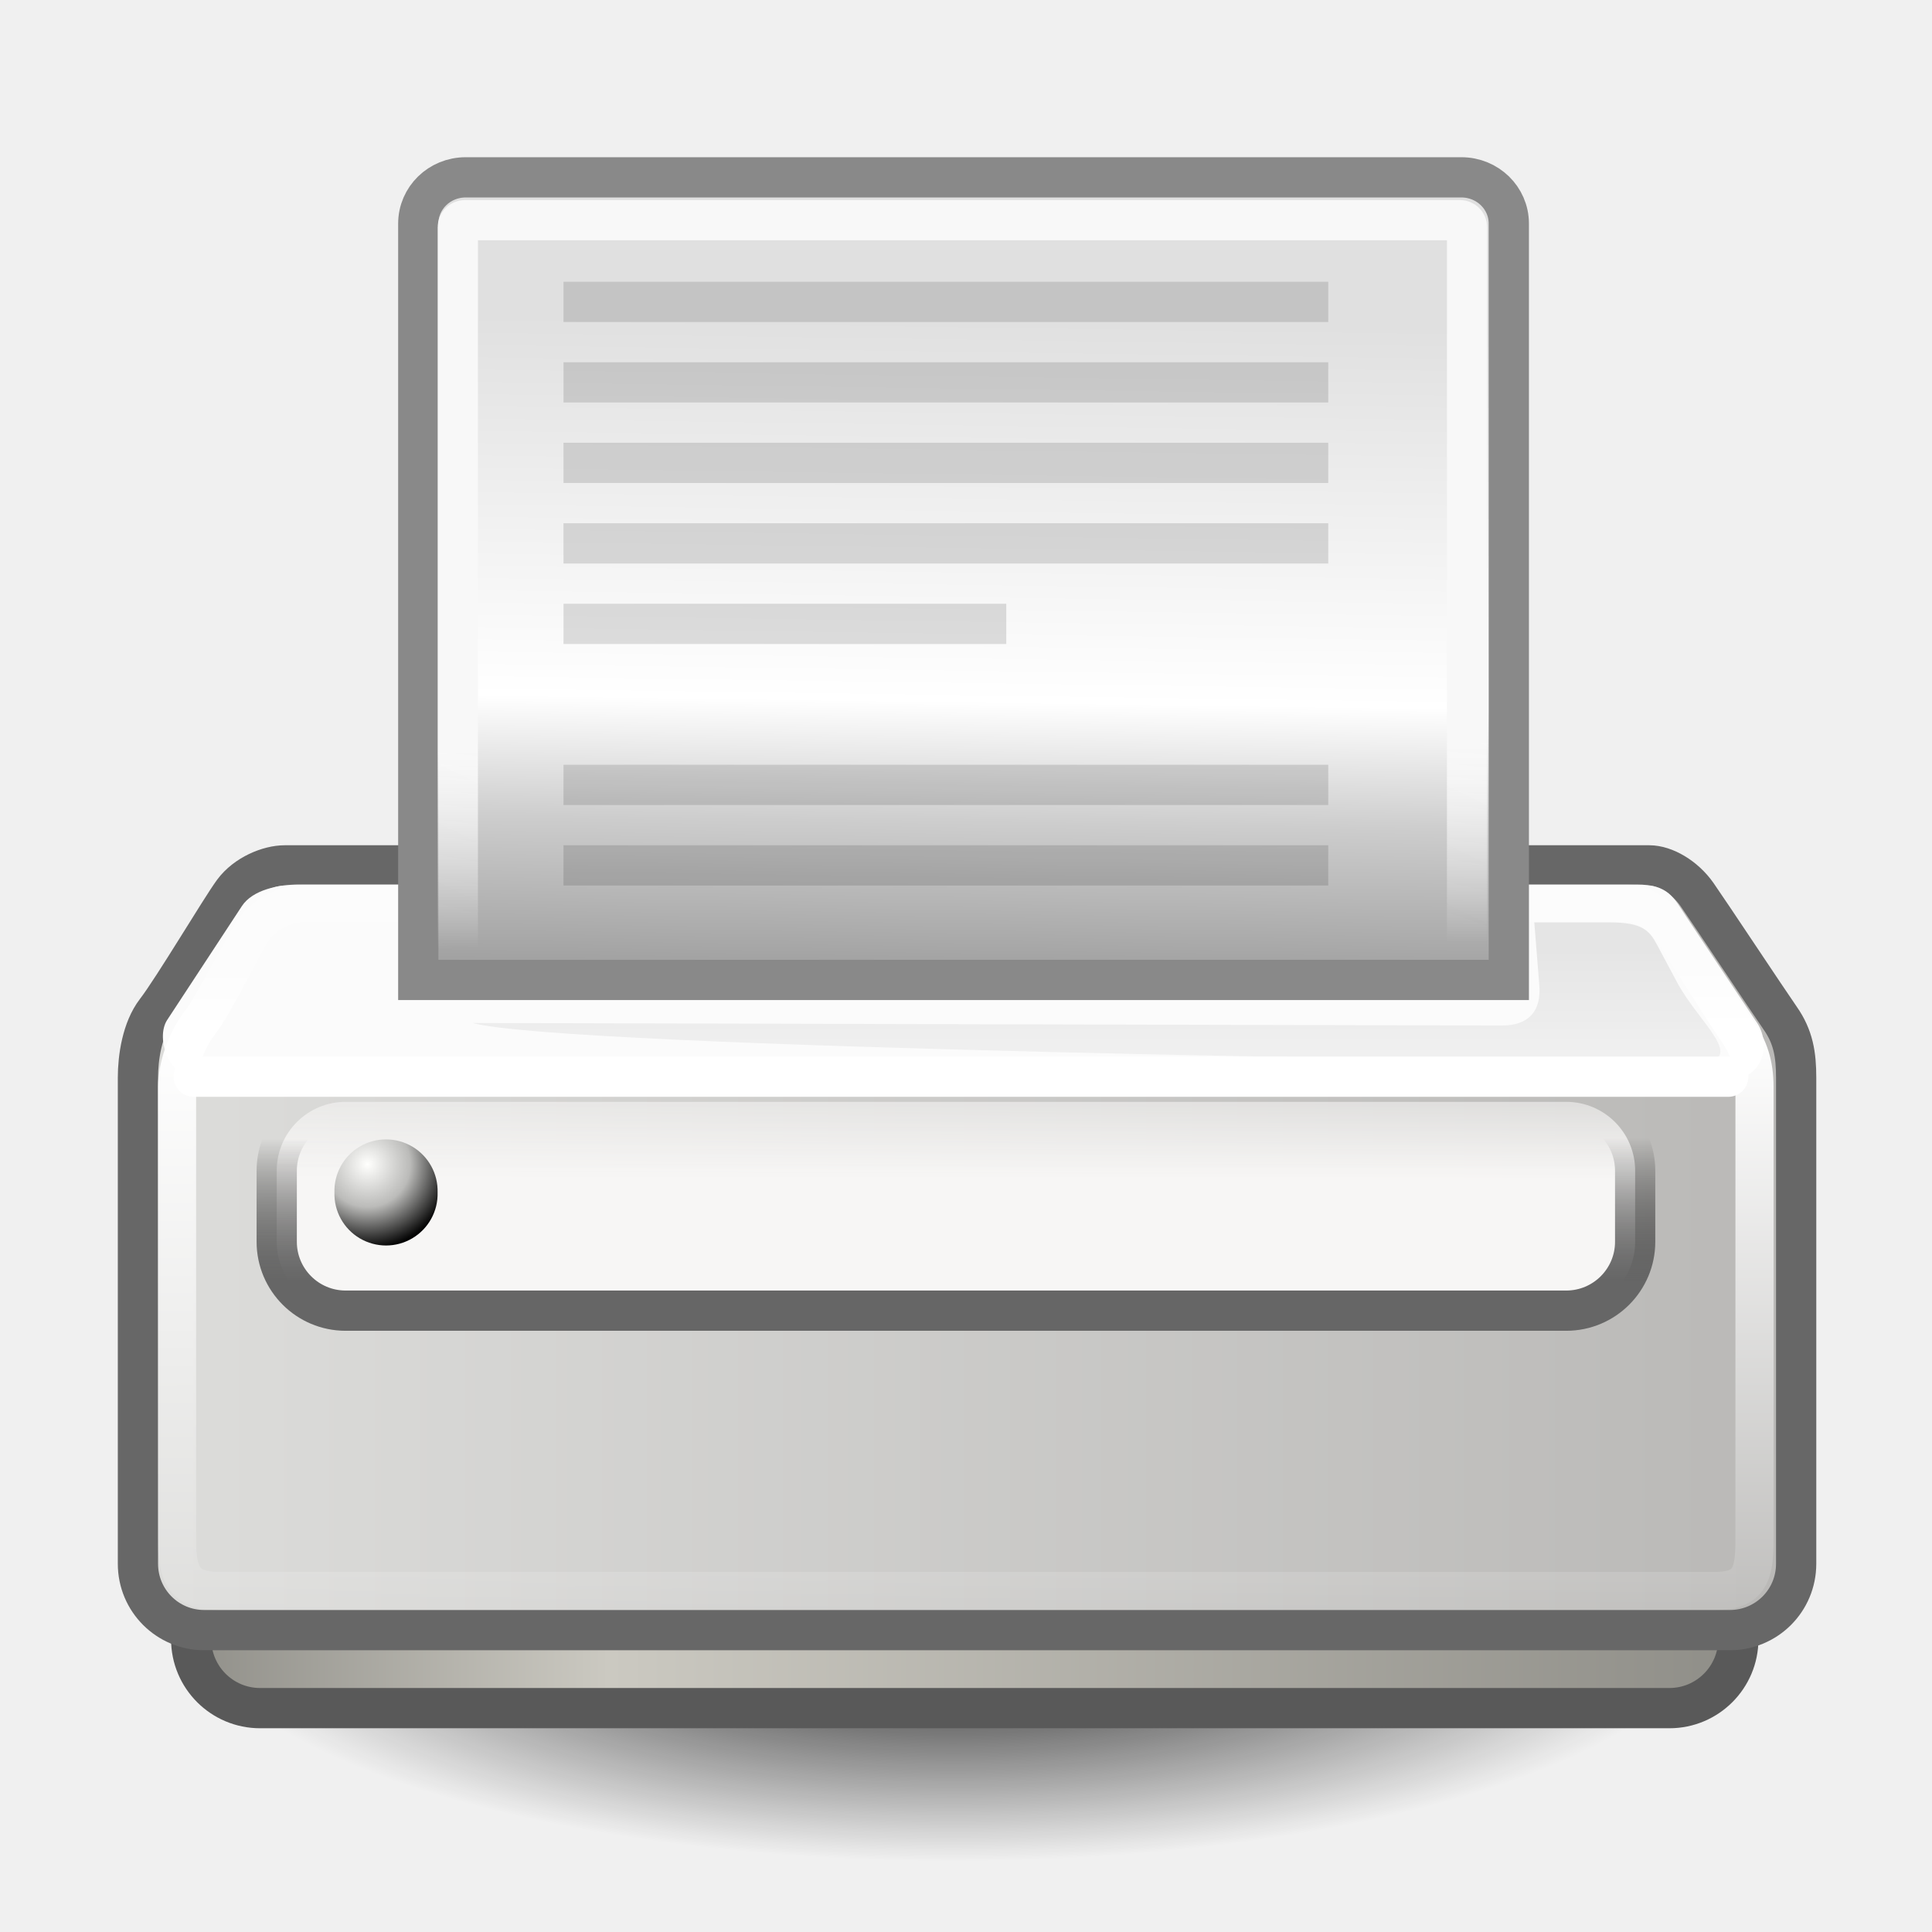
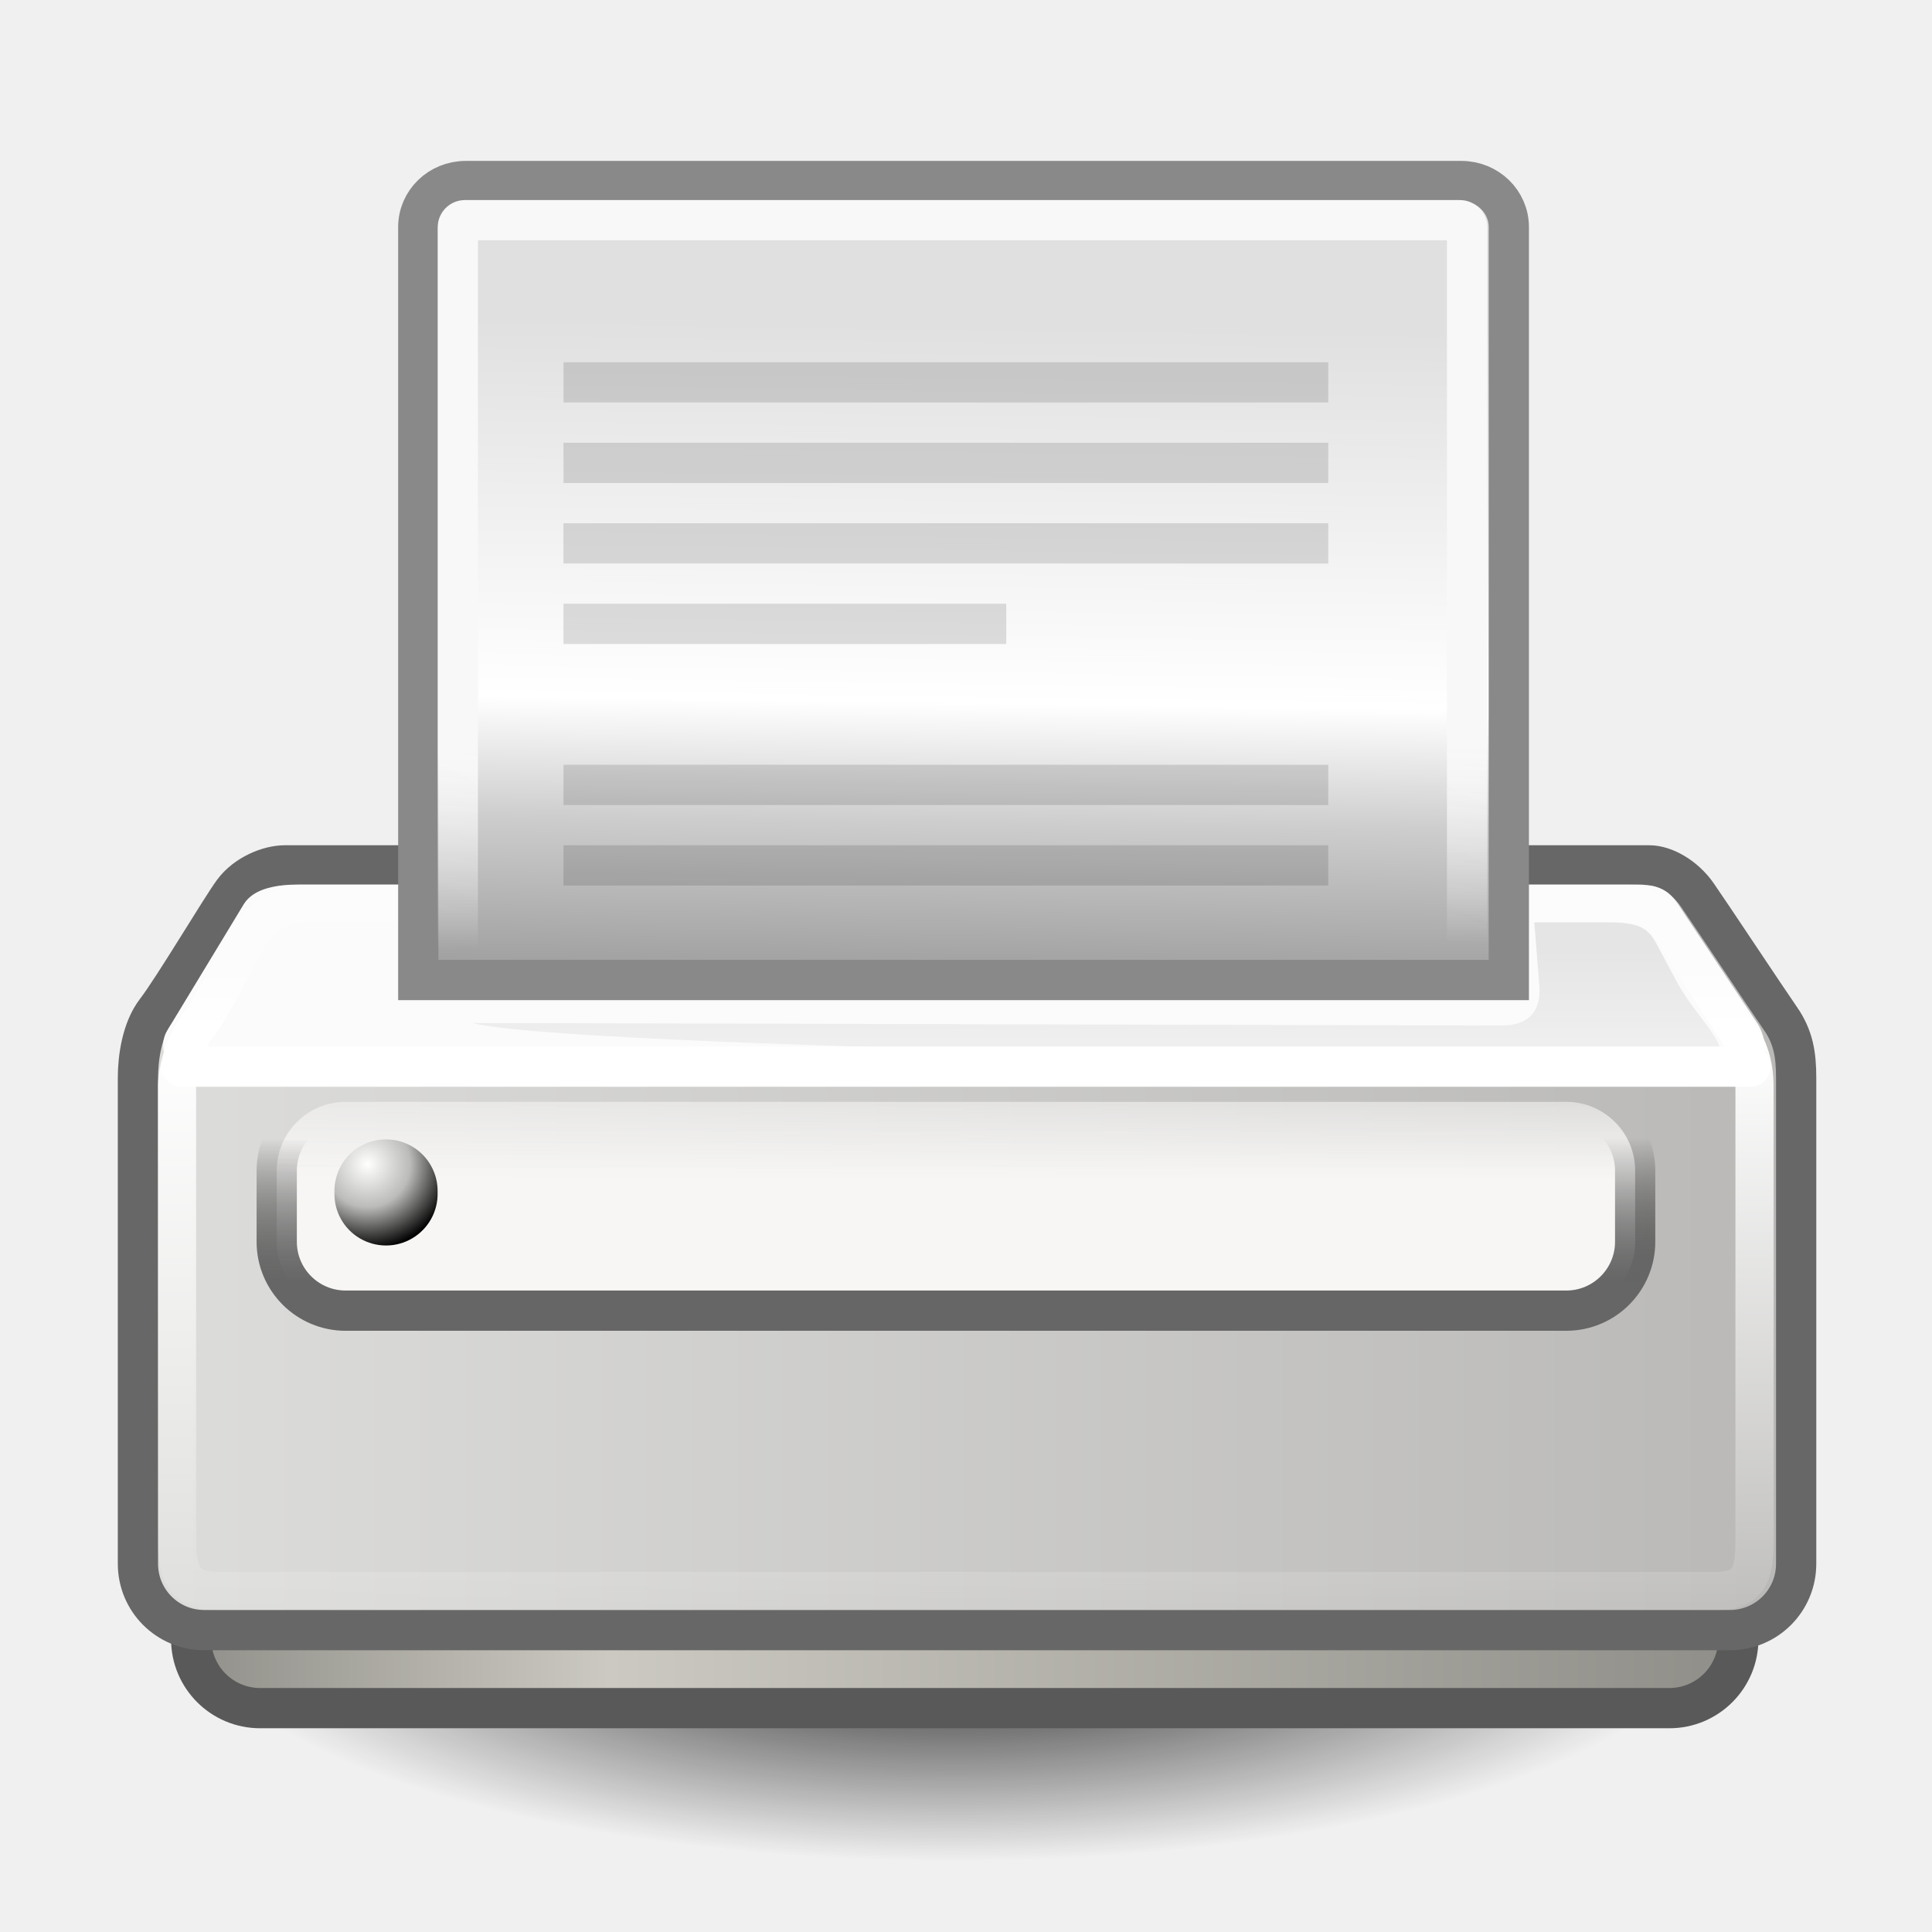
<svg xmlns="http://www.w3.org/2000/svg" xmlns:xlink="http://www.w3.org/1999/xlink" id="svg2994" height="48px" width="48px">
  <defs id="defs3">
    <linearGradient id="linearGradient7612">
      <stop style="stop-color:#000000;stop-opacity:1;" offset="0" id="stop7614" />
      <stop style="stop-color:#000000;stop-opacity:0;" offset="1" id="stop7616" />
    </linearGradient>
    <radialGradient xlink:href="#linearGradient7612" id="radialGradient7618" cx="24" cy="41.875" fx="24" fy="41.875" r="19.125" gradientTransform="matrix(1,0,0,0.333333,0,27.91667)" gradientUnits="userSpaceOnUse" />
    <linearGradient id="linearGradient4762">
      <stop style="stop-color:#ffffff;stop-opacity:0.124;" offset="0" id="stop4764" />
      <stop id="stop4768" offset="0.103" style="stop-color:#ffffff;stop-opacity:1;" />
      <stop style="stop-color:#ffffff;stop-opacity:0;" offset="1" id="stop4766" />
    </linearGradient>
    <linearGradient id="linearGradient4741">
      <stop id="stop4743" offset="0" style="stop-color:#dcdcda;stop-opacity:1;" />
      <stop id="stop4745" offset="1" style="stop-color:#bab9b7;stop-opacity:1;" />
    </linearGradient>
    <linearGradient id="linearGradient4733">
      <stop id="stop4735" offset="0" style="stop-color:#000000;stop-opacity:0.237;" />
      <stop id="stop4737" offset="1" style="stop-color:#000000;stop-opacity:0;" />
    </linearGradient>
    <linearGradient id="linearGradient4698">
      <stop id="stop4700" offset="0" style="stop-color:#fffffd;stop-opacity:1;" />
      <stop style="stop-color:#bbbbb9;stop-opacity:1;" offset="0.5" id="stop4706" />
      <stop id="stop4702" offset="1" style="stop-color:#000000;stop-opacity:1;" />
    </linearGradient>
    <linearGradient id="linearGradient4688">
      <stop id="stop4690" offset="0" style="stop-color:#666666;stop-opacity:1;" />
      <stop id="stop4692" offset="1" style="stop-color:#000000;stop-opacity:0;" />
    </linearGradient>
    <linearGradient id="linearGradient4680">
      <stop id="stop4682" offset="0" style="stop-color:#f7f6f5;stop-opacity:1;" />
      <stop id="stop4684" offset="1" style="stop-color:#f7f6f5;stop-opacity:0;" />
    </linearGradient>
    <linearGradient id="linearGradient4668">
      <stop id="stop4670" offset="0" style="stop-color:#8e8d87;stop-opacity:1;" />
      <stop style="stop-color:#cbc9c1;stop-opacity:1;" offset="0.276" id="stop4676" />
      <stop id="stop4672" offset="1" style="stop-color:#8e8d87;stop-opacity:1;" />
    </linearGradient>
    <linearGradient id="linearGradient259">
      <stop id="stop260" offset="0" style="stop-color:#e0e0e0;stop-opacity:1;" />
      <stop style="stop-color:#ffffff;stop-opacity:1;" offset="0.405" id="stop4886" />
      <stop style="stop-color:#cdcdcd;stop-opacity:1;" offset="0.534" id="stop4884" />
      <stop id="stop261" offset="1" style="stop-color:#494949;stop-opacity:1;" />
    </linearGradient>
    <linearGradient id="linearGradient15662">
      <stop id="stop15664" offset="0" style="stop-color:#ffffff;stop-opacity:0;" />
      <stop id="stop15666" offset="1" style="stop-color:#f8f8f8;stop-opacity:1;" />
    </linearGradient>
    <radialGradient r="2.123" fy="26.926" fx="9.13" cy="26.926" cx="9.13" gradientUnits="userSpaceOnUse" id="radialGradient1433" xlink:href="#linearGradient4698" />
    <linearGradient y2="72.064" x2="9.913" y1="57.228" x1="9.87" gradientTransform="matrix(2.772086,0,0,0.360739,0.618718,2.883883)" gradientUnits="userSpaceOnUse" id="linearGradient1447" xlink:href="#linearGradient4733" />
    <linearGradient y2="54.136" x2="10.338" y1="64.652" x1="10.338" gradientTransform="matrix(2.369844,0,0,0.421969,0,2)" gradientUnits="userSpaceOnUse" id="linearGradient1451" xlink:href="#linearGradient4680" />
    <linearGradient y2="62.282" x2="9.705" y1="70.725" x1="9.732" gradientTransform="matrix(2.369844,0,0,0.421969,0,2)" gradientUnits="userSpaceOnUse" id="linearGradient1453" xlink:href="#linearGradient4688" />
    <linearGradient y2="19.337" x2="20.718" y1="25.14" x1="20.771" gradientTransform="matrix(1.202356,0,0,0.854857,-0.30238,2)" gradientUnits="userSpaceOnUse" id="linearGradient1456" xlink:href="#linearGradient15662" />
-     <linearGradient y2="25.247" x2="24.79" y1="3.679" x1="25.057" gradientTransform="matrix(0.94895,0,0,1.080979,-9.235564e-2,4.000001)" gradientUnits="userSpaceOnUse" id="linearGradient1459" xlink:href="#linearGradient259" />
+     <linearGradient y2="25.247" x2="24.79" y1="3.679" x1="25.057" gradientTransform="matrix(0.94895,0,0,1.076147,-9.235564e-2,4.093177)" gradientUnits="userSpaceOnUse" id="linearGradient1459" xlink:href="#linearGradient259" />
    <linearGradient y2="58.831" x2="15.488" y1="32.539" x1="15.388" gradientTransform="matrix(1.495347,0,0,0.668741,0,2)" gradientUnits="userSpaceOnUse" id="linearGradient1464" xlink:href="#linearGradient4762" />
    <linearGradient y2="88.295" x2="18.972" y1="88.295" x1="1.846" gradientTransform="matrix(2.30272,0,0,0.434269,0,2)" gradientUnits="userSpaceOnUse" id="linearGradient1468" xlink:href="#linearGradient4741" />
    <linearGradient y2="88.295" x2="18.972" y1="88.295" x1="1.846" gradientTransform="matrix(2.30272,0,0,0.434269,0,0.875)" gradientUnits="userSpaceOnUse" id="linearGradient1471" xlink:href="#linearGradient4668" />
  </defs>
  <g id="layer1">
    <path style="opacity:1;color:#000000;fill:url(#radialGradient7618);fill-opacity:1;fill-rule:nonzero;stroke:none;stroke-width:4;stroke-linecap:round;stroke-linejoin:round;marker:none;marker-start:none;marker-mid:none;marker-end:none;stroke-miterlimit:4;stroke-dasharray:none;stroke-dashoffset:0;stroke-opacity:1;visibility:visible;display:inline;overflow:visible" id="path7610" d="M 43.125 41.875 A 19.125 6.375 0 1 1  4.875,41.875 A 19.125 6.375 0 1 1  43.125 41.875 z" transform="translate(-0.311919,-2.006728)" />
    <rect ry="1.712" rx="1.712" y="36" x="4.75" height="6.438" width="38.438" id="rect4652" style="fill:url(#linearGradient1471);fill-opacity:1;stroke:#595959;stroke-width:1;stroke-miterlimit:4;stroke-opacity:1" />
    <path id="rect4609" d="M 7.076,21.5 L 40.976,21.5 C 41.363,21.5 41.857,21.788 42.162,22.224 C 42.467,22.66 43.907,24.834 44.23,25.298 C 44.554,25.762 44.625,26.202 44.625,26.774 L 44.625,38.851 C 44.625,39.765 43.89,40.5 42.976,40.5 L 5.076,40.5 C 4.162,40.5 3.427,39.765 3.427,38.851 L 3.427,26.774 C 3.427,26.28 3.528,25.572 3.875,25.121 C 4.313,24.552 5.487,22.573 5.797,22.153 C 6.107,21.733 6.675,21.5 7.076,21.5 z " style="color:#000000;fill:url(#linearGradient1468);fill-opacity:1;fill-rule:nonzero;stroke:#676767;stroke-width:1;stroke-linecap:butt;stroke-linejoin:miter;marker:none;marker-start:none;marker-mid:none;marker-end:none;stroke-miterlimit:4;stroke-dashoffset:0;stroke-opacity:1;visibility:visible;display:inline;overflow:visible" />
-     <path id="path4718" d="M 7.425,21.976 C 6.922,21.976 6.275,22.107 6.01,22.511 L 4.154,25.34 C 3.855,25.795 4.188,26.868 5.087,26.868 L 42.731,26.868 C 43.947,26.868 43.951,25.858 43.664,25.428 L 41.896,22.776 C 41.576,22.296 41.459,21.976 40.659,21.976 L 7.425,21.976 z " style="fill:#fbfbfb;fill-opacity:1;fill-rule:evenodd;stroke:none;stroke-width:1px;stroke-linecap:butt;stroke-linejoin:miter;stroke-opacity:1" />
+     <path id="path4718" d="M 7.425,21.976 C 6.922,21.976 6.305,22.054 6.055,22.467 L 4.154,25.605 C 3.872,26.071 4.188,26.868 5.087,26.868 L 42.731,26.868 C 44.041,26.868 43.951,25.858 43.664,25.428 L 41.896,22.776 C 41.576,22.296 41.459,21.976 40.659,21.976 L 7.425,21.976 z " style="fill:#fbfbfb;fill-opacity:1;fill-rule:evenodd;stroke:none;stroke-width:1px;stroke-linecap:butt;stroke-linejoin:miter;stroke-opacity:1" />
    <path style="color:#000000;fill:none;fill-opacity:1;fill-rule:nonzero;stroke:url(#linearGradient1464);stroke-width:0.947;stroke-linecap:butt;stroke-linejoin:miter;marker:none;marker-start:none;marker-mid:none;marker-end:none;stroke-miterlimit:4;stroke-dashoffset:0;stroke-opacity:1;visibility:visible;display:inline;overflow:visible" d="M 7.537,22.446 L 40.426,22.446 C 40.792,22.446 41.26,22.719 41.549,23.131 C 41.838,23.544 42.848,25.161 43.154,25.6 C 43.46,26.04 43.59,26.456 43.59,26.998 L 43.59,38.279 C 43.59,39.144 43.456,39.528 42.591,39.528 L 5.46,39.528 C 4.595,39.528 4.399,39.144 4.399,38.279 L 4.399,26.998 C 4.399,26.53 4.62,25.86 4.949,25.433 C 5.363,24.894 6.033,23.462 6.326,23.064 C 6.62,22.667 7.158,22.446 7.537,22.446 z " id="path4750" />
-     <path id="rect15391" d="M 11.57,4.406 L 36.307,4.406 C 36.96,4.406 37.486,4.919 37.486,5.555 L 37.486,24.346 L 10.392,24.346 L 10.392,5.555 C 10.392,4.919 10.917,4.406 11.57,4.406 z " style="color:#000000;fill:url(#linearGradient1459);fill-opacity:1;fill-rule:nonzero;stroke:#898989;stroke-width:1;stroke-linecap:round;stroke-linejoin:miter;marker:none;marker-start:none;marker-mid:none;marker-end:none;stroke-miterlimit:4;stroke-dashoffset:0;stroke-opacity:1;visibility:visible;display:block;overflow:visible" />
+     <path id="rect15391" d="M 11.57,4.498 L 36.307,4.498 C 36.96,4.498 37.486,5.008 37.486,5.642 L 37.486,24.348 L 10.392,24.348 L 10.392,5.642 C 10.392,5.008 10.917,4.498 11.57,4.498 z " style="color:#000000;fill:url(#linearGradient1459);fill-opacity:1;fill-rule:nonzero;stroke:#898989;stroke-width:1;stroke-linecap:round;stroke-linejoin:miter;marker:none;marker-start:none;marker-mid:none;marker-end:none;stroke-miterlimit:4;stroke-dashoffset:0;stroke-opacity:1;visibility:visible;display:block;overflow:visible" />
    <rect style="color:#000000;fill:none;fill-opacity:1;fill-rule:nonzero;stroke:url(#linearGradient1456);stroke-width:1;stroke-linecap:round;stroke-linejoin:round;marker:none;marker-start:none;marker-mid:none;marker-end:none;stroke-miterlimit:4;stroke-dashoffset:0;stroke-opacity:1;visibility:visible;display:block;overflow:visible" id="rect15660" width="25.075" height="18.865" x="11.374" y="5.47" ry="0.177" rx="0.177" />
    <rect ry="1.712" rx="1.712" y="27.375" x="6.875" height="5.188" width="33.75" id="rect4678" style="fill:url(#linearGradient1451);fill-opacity:1;stroke:url(#linearGradient1453);stroke-width:1;stroke-miterlimit:4;stroke-opacity:1" />
    <path transform="translate(0,2)" d="M 10.872 27.626 A 1.282 1.282 0 1 1  8.309,27.626 A 1.282 1.282 0 1 1  10.872 27.626 z" id="path4696" style="fill:url(#radialGradient1433);fill-opacity:1;stroke:none;stroke-width:1;stroke-miterlimit:4;stroke-opacity:1" />
    <path id="path4731" d="M 11.744,25.416 L 37.306,25.479 C 37.994,25.48 38.294,25.108 38.244,24.479 L 38.119,22.916 L 39.985,22.916 C 40.797,22.916 40.975,23.109 41.172,23.479 L 41.672,24.416 C 42.199,25.404 43.484,26.39 42.17,26.39 C 37.668,26.39 13.994,26.041 11.744,25.416 z " style="fill:url(#linearGradient1447);fill-opacity:1;fill-rule:evenodd;stroke:none;stroke-width:1px;stroke-linecap:butt;stroke-linejoin:miter;stroke-opacity:1;opacity:0.366" />
-     <path style="fill:none;fill-opacity:0.75;fill-rule:evenodd;stroke:#ffffff;stroke-width:1px;stroke-linecap:round;stroke-linejoin:round;stroke-opacity:1" d="M 42.938,26.75 L 4.812,26.75" id="path4760" />
+     <path style="fill:none;fill-opacity:0.75;fill-rule:evenodd;stroke:#ffffff;stroke-width:1px;stroke-linecap:round;stroke-linejoin:round;stroke-opacity:1" d="M 43.489,26.5 L 4.511,26.5" id="path4760" />
    <g transform="translate(0,2)" style="opacity:0.436" id="g4849">
-       <rect style="color:#000000;fill:#000000;fill-opacity:0.292;fill-rule:nonzero;stroke:none;stroke-width:1;stroke-linecap:round;stroke-linejoin:round;marker:none;marker-start:none;marker-mid:none;marker-end:none;stroke-miterlimit:4;stroke-dashoffset:0;stroke-opacity:1;visibility:visible;display:inline;overflow:visible" id="rect4831" width="19" height="1" x="14" y="5" />
      <rect y="7" x="14" height="1" width="19" id="rect4833" style="color:#000000;fill:#000000;fill-opacity:0.292;fill-rule:nonzero;stroke:none;stroke-width:1;stroke-linecap:round;stroke-linejoin:round;marker:none;marker-start:none;marker-mid:none;marker-end:none;stroke-miterlimit:4;stroke-dashoffset:0;stroke-opacity:1;visibility:visible;display:inline;overflow:visible" />
      <rect style="color:#000000;fill:#000000;fill-opacity:0.292;fill-rule:nonzero;stroke:none;stroke-width:1;stroke-linecap:round;stroke-linejoin:round;marker:none;marker-start:none;marker-mid:none;marker-end:none;stroke-miterlimit:4;stroke-dashoffset:0;stroke-opacity:1;visibility:visible;display:inline;overflow:visible" id="rect4835" width="19" height="1" x="14" y="9" />
      <rect y="11" x="14" height="1" width="19" id="rect4837" style="color:#000000;fill:#000000;fill-opacity:0.292;fill-rule:nonzero;stroke:none;stroke-width:1;stroke-linecap:round;stroke-linejoin:round;marker:none;marker-start:none;marker-mid:none;marker-end:none;stroke-miterlimit:4;stroke-dashoffset:0;stroke-opacity:1;visibility:visible;display:inline;overflow:visible" />
      <rect style="color:#000000;fill:#000000;fill-opacity:0.292;fill-rule:nonzero;stroke:none;stroke-width:1;stroke-linecap:round;stroke-linejoin:round;marker:none;marker-start:none;marker-mid:none;marker-end:none;stroke-miterlimit:4;stroke-dashoffset:0;stroke-opacity:1;visibility:visible;display:inline;overflow:visible" id="rect4839" width="11" height="1" x="14" y="13" />
      <rect style="color:#000000;fill:#000000;fill-opacity:0.292;fill-rule:nonzero;stroke:none;stroke-width:1;stroke-linecap:round;stroke-linejoin:round;marker:none;marker-start:none;marker-mid:none;marker-end:none;stroke-miterlimit:4;stroke-dashoffset:0;stroke-opacity:1;visibility:visible;display:inline;overflow:visible" id="rect4843" width="19" height="1" x="14" y="17" />
      <rect y="19" x="14" height="1" width="19" id="rect4845" style="color:#000000;fill:#000000;fill-opacity:0.292;fill-rule:nonzero;stroke:none;stroke-width:1;stroke-linecap:round;stroke-linejoin:round;marker:none;marker-start:none;marker-mid:none;marker-end:none;stroke-miterlimit:4;stroke-dashoffset:0;stroke-opacity:1;visibility:visible;display:inline;overflow:visible" />
    </g>
  </g>
</svg>
